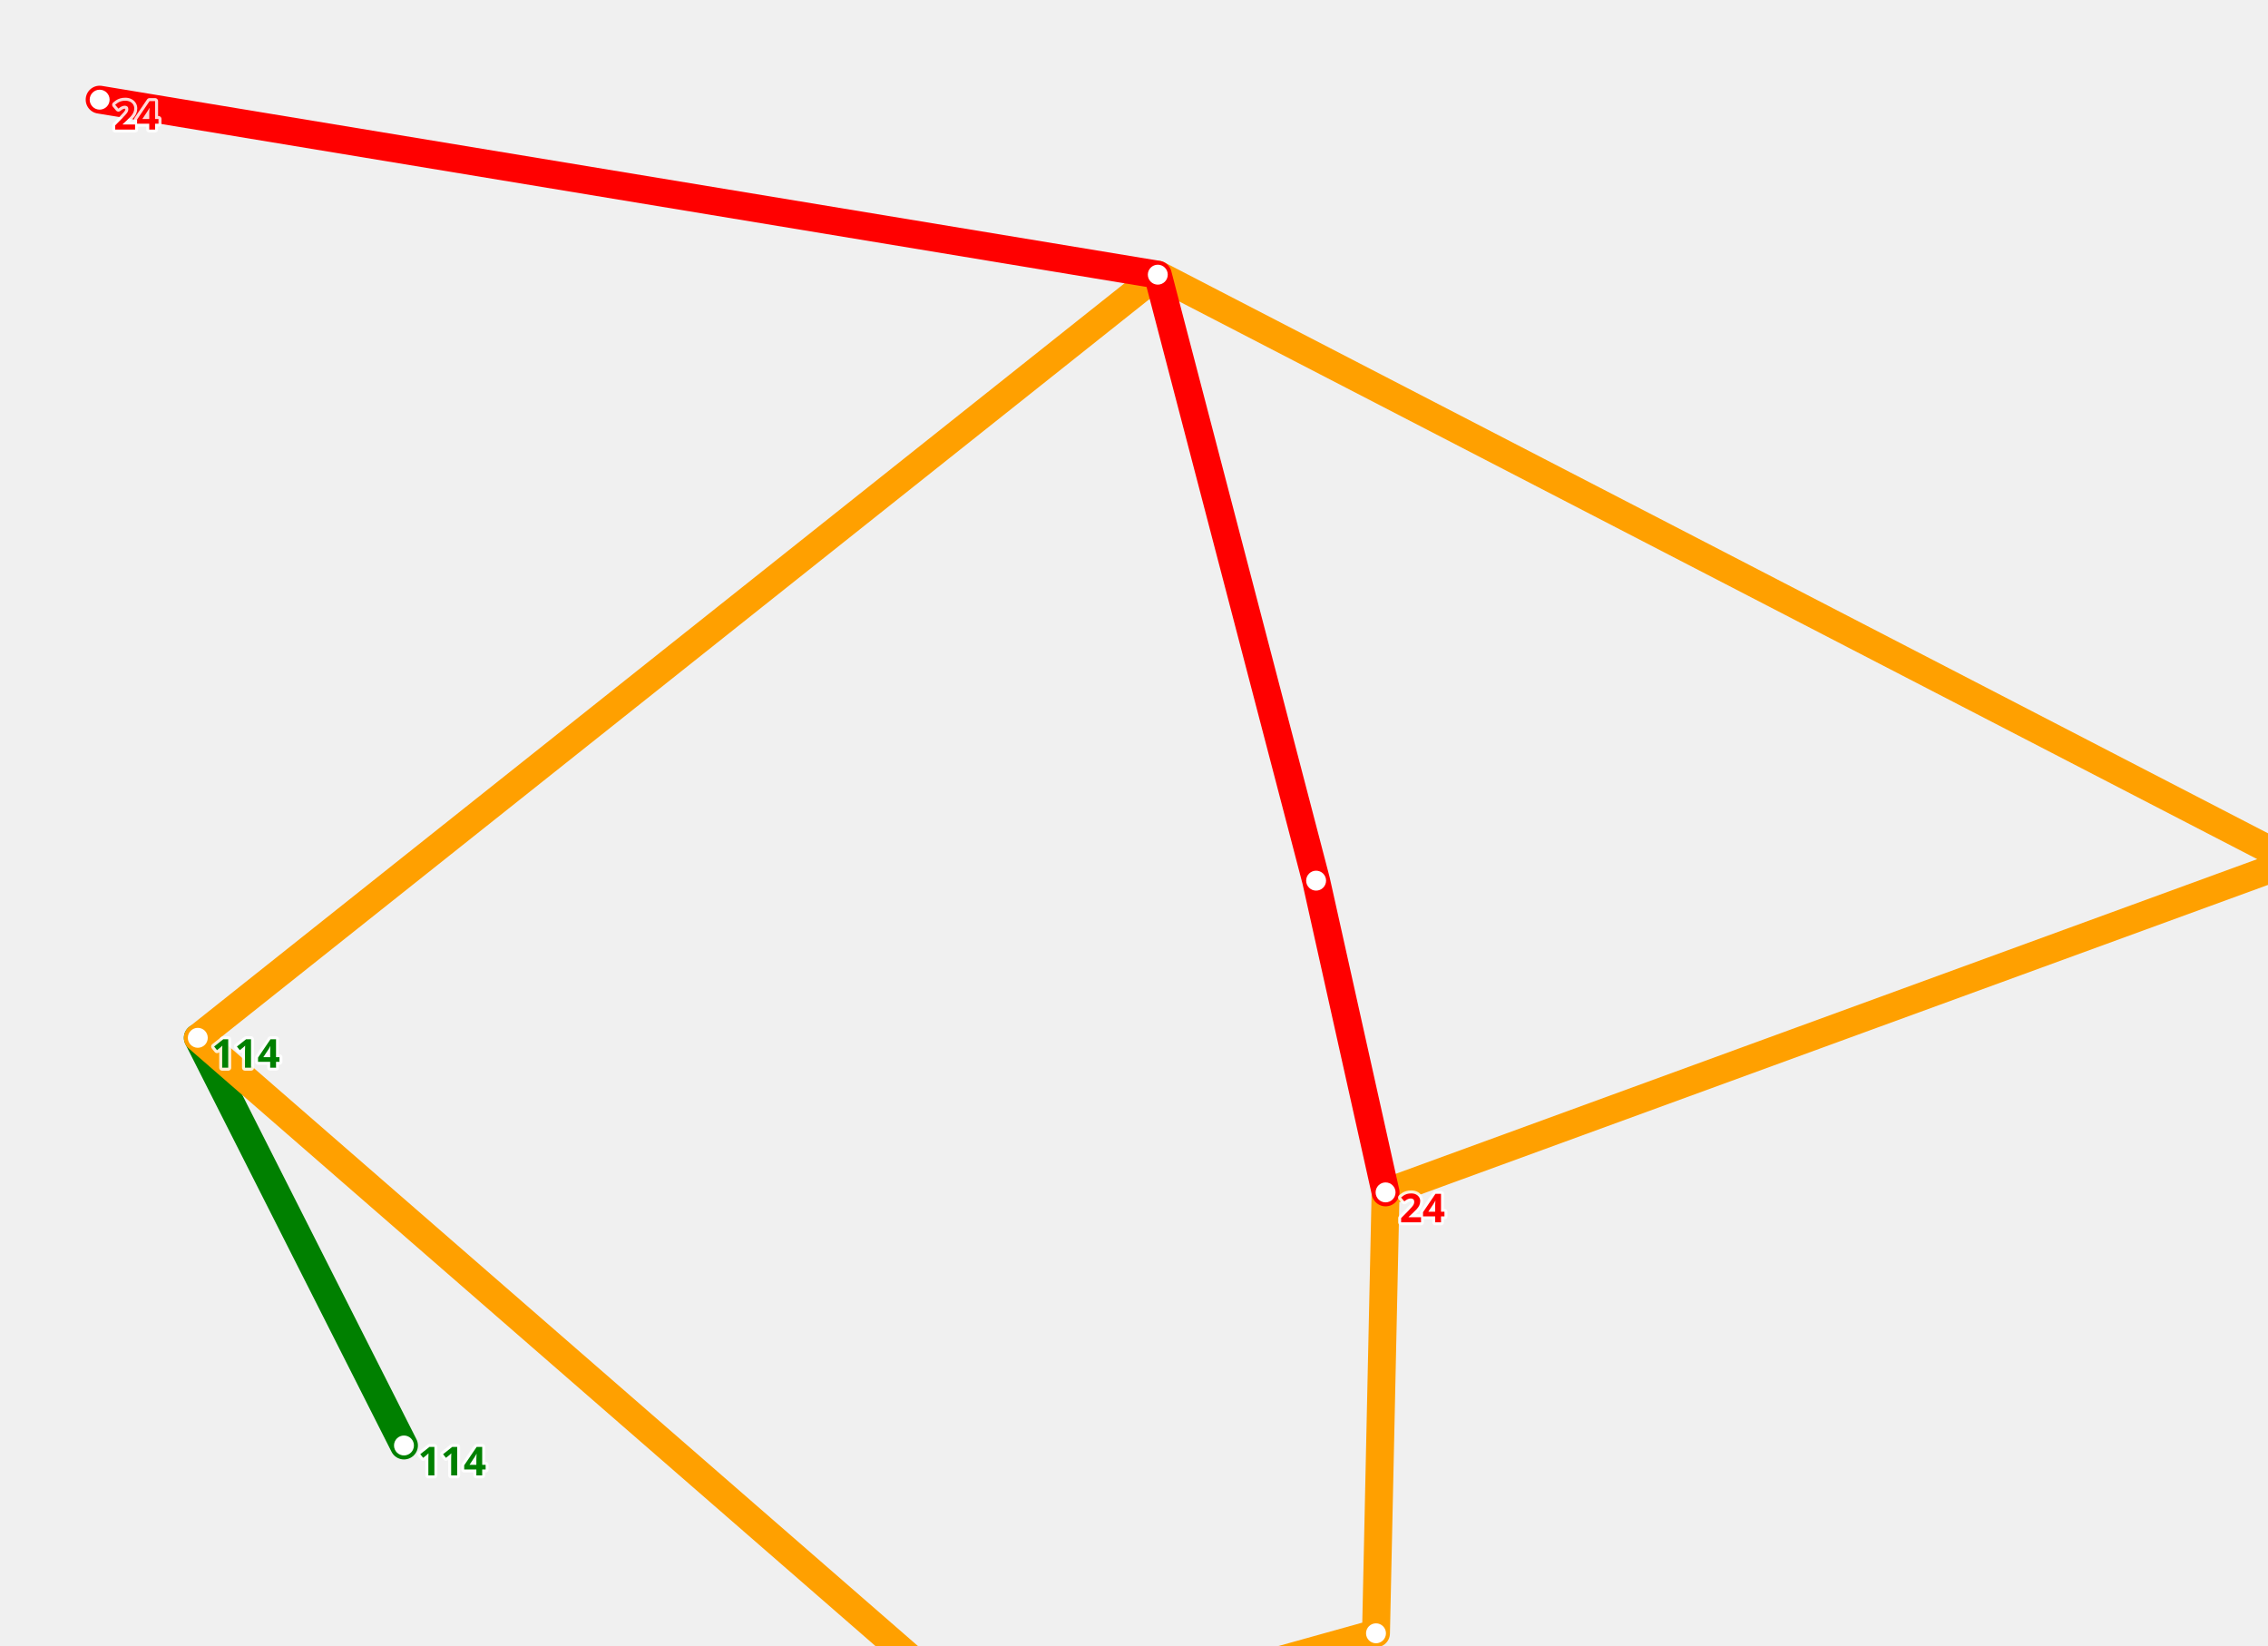
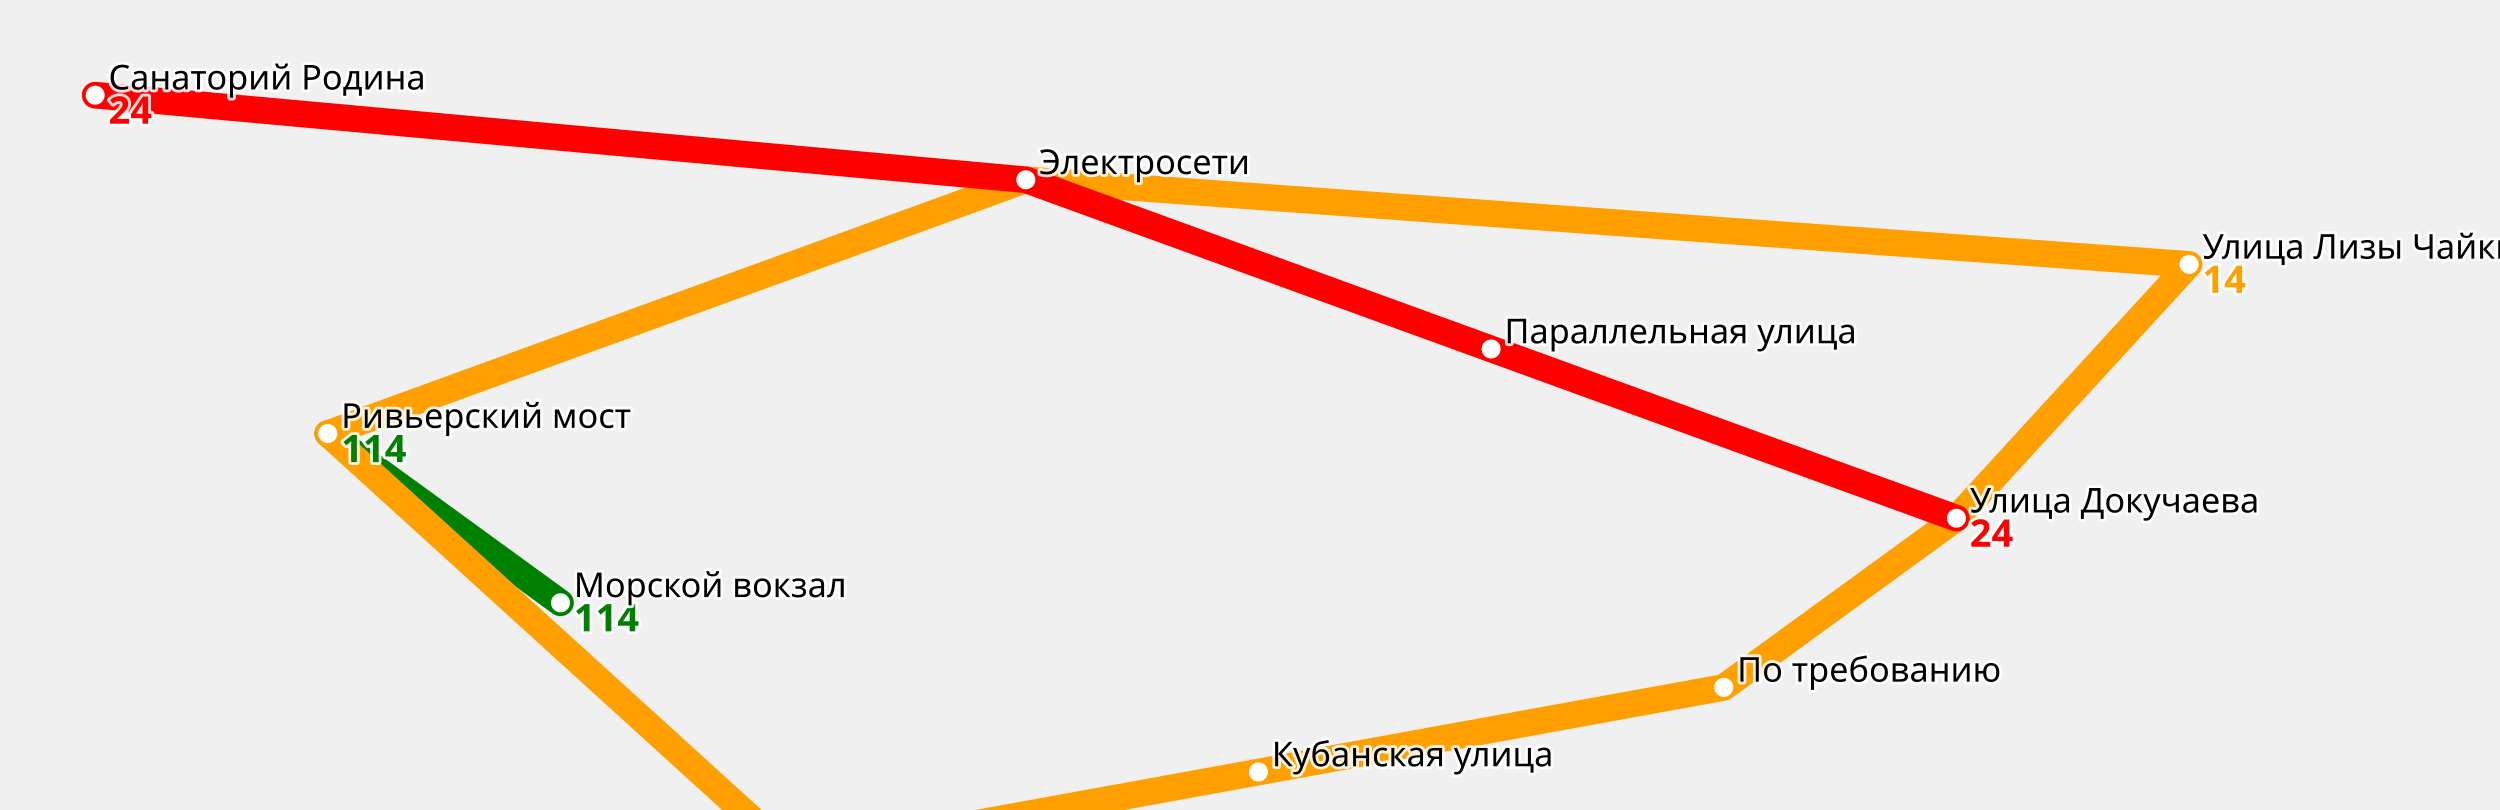
<svg xmlns="http://www.w3.org/2000/svg" version="1.1">
-   <polyline points="202.705,725.165 99.252,520.646 202.705,725.165" fill="none" stroke="green" stroke-width="14" stroke-linecap="round" stroke-linejoin="round" />
-   <polyline points="1150.0,432.113 580.956,137.796 99.252,520.646 491.264,861.722 592.751,846.627 690.447,819.386 695.256,598.192 1150.0,432.113" fill="none" stroke="rgb(255,160,0)" stroke-width="14" stroke-linecap="round" stroke-linejoin="round" />
-   <polyline points="695.256,598.192 660.397,441.801 580.956,137.796 50.0,50.0 580.956,137.796 660.397,441.801 695.256,598.192" fill="none" stroke="red" stroke-width="14" stroke-linecap="round" stroke-linejoin="round" />
-   <circle cx="491.264" cy="861.722" r="5" fill="white" stroke="none" stroke-width="1" />
-   <circle cx="592.751" cy="846.627" r="5" fill="white" stroke="none" stroke-width="1" />
-   <circle cx="202.705" cy="725.165" r="5" fill="white" stroke="none" stroke-width="1" />
-   <circle cx="660.397" cy="441.801" r="5" fill="white" stroke="none" stroke-width="1" />
-   <circle cx="690.447" cy="819.386" r="5" fill="white" stroke="none" stroke-width="1" />
-   <circle cx="99.252" cy="520.646" r="5" fill="white" stroke="none" stroke-width="1" />
-   <circle cx="50.0" cy="50.0" r="5" fill="white" stroke="none" stroke-width="1" />
-   <circle cx="695.256" cy="598.192" r="5" fill="white" stroke="none" stroke-width="1" />
-   <circle cx="1150.0" cy="432.113" r="5" fill="white" stroke="none" stroke-width="1" />
-   <circle cx="580.956" cy="137.796" r="5" fill="white" stroke="none" stroke-width="1" />
-   <text x="202.705" y="725.165" dx="7" dy="15" font-size="20" font-family="Verdana" font-weight="bold" fill="rgba(255,255,255,0.85)" stroke="rgba(255,255,255,0.85)" stroke-width="3" stroke-linecap="round" stroke-linejoin="round">114</text>
-   <text x="202.705" y="725.165" dx="7" dy="15" font-size="20" font-family="Verdana" font-weight="bold" fill="green" stroke="none" stroke-width="1">114</text>
-   <text x="99.252" y="520.646" dx="7" dy="15" font-size="20" font-family="Verdana" font-weight="bold" fill="rgba(255,255,255,0.85)" stroke="rgba(255,255,255,0.85)" stroke-width="3" stroke-linecap="round" stroke-linejoin="round">114</text>
-   <text x="99.252" y="520.646" dx="7" dy="15" font-size="20" font-family="Verdana" font-weight="bold" fill="green" stroke="none" stroke-width="1">114</text>
-   <text x="1150.0" y="432.113" dx="7" dy="15" font-size="20" font-family="Verdana" font-weight="bold" fill="rgba(255,255,255,0.85)" stroke="rgba(255,255,255,0.85)" stroke-width="3" stroke-linecap="round" stroke-linejoin="round">14</text>
-   <text x="1150.0" y="432.113" dx="7" dy="15" font-size="20" font-family="Verdana" font-weight="bold" fill="rgb(255,160,0)" stroke="none" stroke-width="1">14</text>
-   <text x="695.256" y="598.192" dx="7" dy="15" font-size="20" font-family="Verdana" font-weight="bold" fill="rgba(255,255,255,0.85)" stroke="rgba(255,255,255,0.85)" stroke-width="3" stroke-linecap="round" stroke-linejoin="round">24</text>
-   <text x="695.256" y="598.192" dx="7" dy="15" font-size="20" font-family="Verdana" font-weight="bold" fill="red" stroke="none" stroke-width="1">24</text>
+   <polyline points="294.444,316.667 172.222,227.778 294.444,316.667" fill="none" stroke="green" stroke-width="14" stroke-linecap="round" stroke-linejoin="round" />
+   <polyline points="1150.0,138.889 538.889,94.444 172.222,227.778 416.667,450.0 661.111,405.556 905.556,361.111 1027.778,272.222 1150.0,138.889" fill="none" stroke="rgb(255,160,0)" stroke-width="14" stroke-linecap="round" stroke-linejoin="round" />
+   <polyline points="1027.778,272.222 783.333,183.333 538.889,94.444 50.0,50.0 538.889,94.444 783.333,183.333 1027.778,272.222" fill="none" stroke="red" stroke-width="14" stroke-linecap="round" stroke-linejoin="round" />
+   <text x="294.444" y="316.667" dx="7" dy="15" font-size="20" font-family="Verdana" font-weight="bold" fill="rgba(255,255,255,0.85)" stroke="rgba(255,255,255,0.85)" stroke-width="3" stroke-linecap="round" stroke-linejoin="round">114</text>
+   <text x="294.444" y="316.667" dx="7" dy="15" font-size="20" font-family="Verdana" font-weight="bold" fill="green" stroke="none" stroke-width="1">114</text>
+   <text x="172.222" y="227.778" dx="7" dy="15" font-size="20" font-family="Verdana" font-weight="bold" fill="rgba(255,255,255,0.85)" stroke="rgba(255,255,255,0.85)" stroke-width="3" stroke-linecap="round" stroke-linejoin="round">114</text>
+   <text x="172.222" y="227.778" dx="7" dy="15" font-size="20" font-family="Verdana" font-weight="bold" fill="green" stroke="none" stroke-width="1">114</text>
+   <text x="1150.0" y="138.889" dx="7" dy="15" font-size="20" font-family="Verdana" font-weight="bold" fill="rgba(255,255,255,0.85)" stroke="rgba(255,255,255,0.85)" stroke-width="3" stroke-linecap="round" stroke-linejoin="round">14</text>
+   <text x="1150.0" y="138.889" dx="7" dy="15" font-size="20" font-family="Verdana" font-weight="bold" fill="rgb(255,160,0)" stroke="none" stroke-width="1">14</text>
+   <text x="1027.778" y="272.222" dx="7" dy="15" font-size="20" font-family="Verdana" font-weight="bold" fill="rgba(255,255,255,0.85)" stroke="rgba(255,255,255,0.85)" stroke-width="3" stroke-linecap="round" stroke-linejoin="round">24</text>
+   <text x="1027.778" y="272.222" dx="7" dy="15" font-size="20" font-family="Verdana" font-weight="bold" fill="red" stroke="none" stroke-width="1">24</text>
  <text x="50.0" y="50.0" dx="7" dy="15" font-size="20" font-family="Verdana" font-weight="bold" fill="rgba(255,255,255,0.85)" stroke="rgba(255,255,255,0.85)" stroke-width="3" stroke-linecap="round" stroke-linejoin="round">24</text>
  <text x="50.0" y="50.0" dx="7" dy="15" font-size="20" font-family="Verdana" font-weight="bold" fill="red" stroke="none" stroke-width="1">24</text>
+   <circle cx="416.667" cy="450.0" r="5" fill="white" stroke="none" stroke-width="1" />
+   <circle cx="661.111" cy="405.556" r="5" fill="white" stroke="none" stroke-width="1" />
+   <circle cx="294.444" cy="316.667" r="5" fill="white" stroke="none" stroke-width="1" />
+   <circle cx="783.333" cy="183.333" r="5" fill="white" stroke="none" stroke-width="1" />
+   <circle cx="905.556" cy="361.111" r="5" fill="white" stroke="none" stroke-width="1" />
+   <circle cx="172.222" cy="227.778" r="5" fill="white" stroke="none" stroke-width="1" />
+   <circle cx="50.0" cy="50.0" r="5" fill="white" stroke="none" stroke-width="1" />
+   <circle cx="1027.778" cy="272.222" r="5" fill="white" stroke="none" stroke-width="1" />
+   <circle cx="1150.0" cy="138.889" r="5" fill="white" stroke="none" stroke-width="1" />
+   <circle cx="538.889" cy="94.444" r="5" fill="white" stroke="none" stroke-width="1" />
+   <text x="416.667" y="450.0" dx="7" dy="-3" font-size="18" font-family="Verdana" fill="rgba(255,255,255,0.85)" stroke="rgba(255,255,255,0.85)" stroke-width="3" stroke-linecap="round" stroke-linejoin="round">Гостиница Сочи</text>
+   <text x="416.667" y="450.0" dx="7" dy="-3" font-size="18" font-family="Verdana" fill="black" stroke="none" stroke-width="1">Гостиница Сочи</text>
+   <text x="661.111" y="405.556" dx="7" dy="-3" font-size="18" font-family="Verdana" fill="rgba(255,255,255,0.85)" stroke="rgba(255,255,255,0.85)" stroke-width="3" stroke-linecap="round" stroke-linejoin="round">Кубанская улица</text>
+   <text x="661.111" y="405.556" dx="7" dy="-3" font-size="18" font-family="Verdana" fill="black" stroke="none" stroke-width="1">Кубанская улица</text>
+   <text x="294.444" y="316.667" dx="7" dy="-3" font-size="18" font-family="Verdana" fill="rgba(255,255,255,0.85)" stroke="rgba(255,255,255,0.85)" stroke-width="3" stroke-linecap="round" stroke-linejoin="round">Морской вокзал</text>
+   <text x="294.444" y="316.667" dx="7" dy="-3" font-size="18" font-family="Verdana" fill="black" stroke="none" stroke-width="1">Морской вокзал</text>
+   <text x="783.333" y="183.333" dx="7" dy="-3" font-size="18" font-family="Verdana" fill="rgba(255,255,255,0.85)" stroke="rgba(255,255,255,0.85)" stroke-width="3" stroke-linecap="round" stroke-linejoin="round">Параллельная улица</text>
+   <text x="783.333" y="183.333" dx="7" dy="-3" font-size="18" font-family="Verdana" fill="black" stroke="none" stroke-width="1">Параллельная улица</text>
+   <text x="905.556" y="361.111" dx="7" dy="-3" font-size="18" font-family="Verdana" fill="rgba(255,255,255,0.85)" stroke="rgba(255,255,255,0.85)" stroke-width="3" stroke-linecap="round" stroke-linejoin="round">По требованию</text>
+   <text x="905.556" y="361.111" dx="7" dy="-3" font-size="18" font-family="Verdana" fill="black" stroke="none" stroke-width="1">По требованию</text>
+   <text x="172.222" y="227.778" dx="7" dy="-3" font-size="18" font-family="Verdana" fill="rgba(255,255,255,0.85)" stroke="rgba(255,255,255,0.85)" stroke-width="3" stroke-linecap="round" stroke-linejoin="round">Ривьерский мост</text>
+   <text x="172.222" y="227.778" dx="7" dy="-3" font-size="18" font-family="Verdana" fill="black" stroke="none" stroke-width="1">Ривьерский мост</text>
+   <text x="50.0" y="50.0" dx="7" dy="-3" font-size="18" font-family="Verdana" fill="rgba(255,255,255,0.85)" stroke="rgba(255,255,255,0.85)" stroke-width="3" stroke-linecap="round" stroke-linejoin="round">Санаторий Родина</text>
+   <text x="50.0" y="50.0" dx="7" dy="-3" font-size="18" font-family="Verdana" fill="black" stroke="none" stroke-width="1">Санаторий Родина</text>
+   <text x="1027.778" y="272.222" dx="7" dy="-3" font-size="18" font-family="Verdana" fill="rgba(255,255,255,0.85)" stroke="rgba(255,255,255,0.85)" stroke-width="3" stroke-linecap="round" stroke-linejoin="round">Улица Докучаева</text>
+   <text x="1027.778" y="272.222" dx="7" dy="-3" font-size="18" font-family="Verdana" fill="black" stroke="none" stroke-width="1">Улица Докучаева</text>
+   <text x="1150.0" y="138.889" dx="7" dy="-3" font-size="18" font-family="Verdana" fill="rgba(255,255,255,0.85)" stroke="rgba(255,255,255,0.85)" stroke-width="3" stroke-linecap="round" stroke-linejoin="round">Улица Лизы Чайкиной</text>
+   <text x="1150.0" y="138.889" dx="7" dy="-3" font-size="18" font-family="Verdana" fill="black" stroke="none" stroke-width="1">Улица Лизы Чайкиной</text>
+   <text x="538.889" y="94.444" dx="7" dy="-3" font-size="18" font-family="Verdana" fill="rgba(255,255,255,0.85)" stroke="rgba(255,255,255,0.85)" stroke-width="3" stroke-linecap="round" stroke-linejoin="round">Электросети</text>
+   <text x="538.889" y="94.444" dx="7" dy="-3" font-size="18" font-family="Verdana" fill="black" stroke="none" stroke-width="1">Электросети</text>
</svg>
